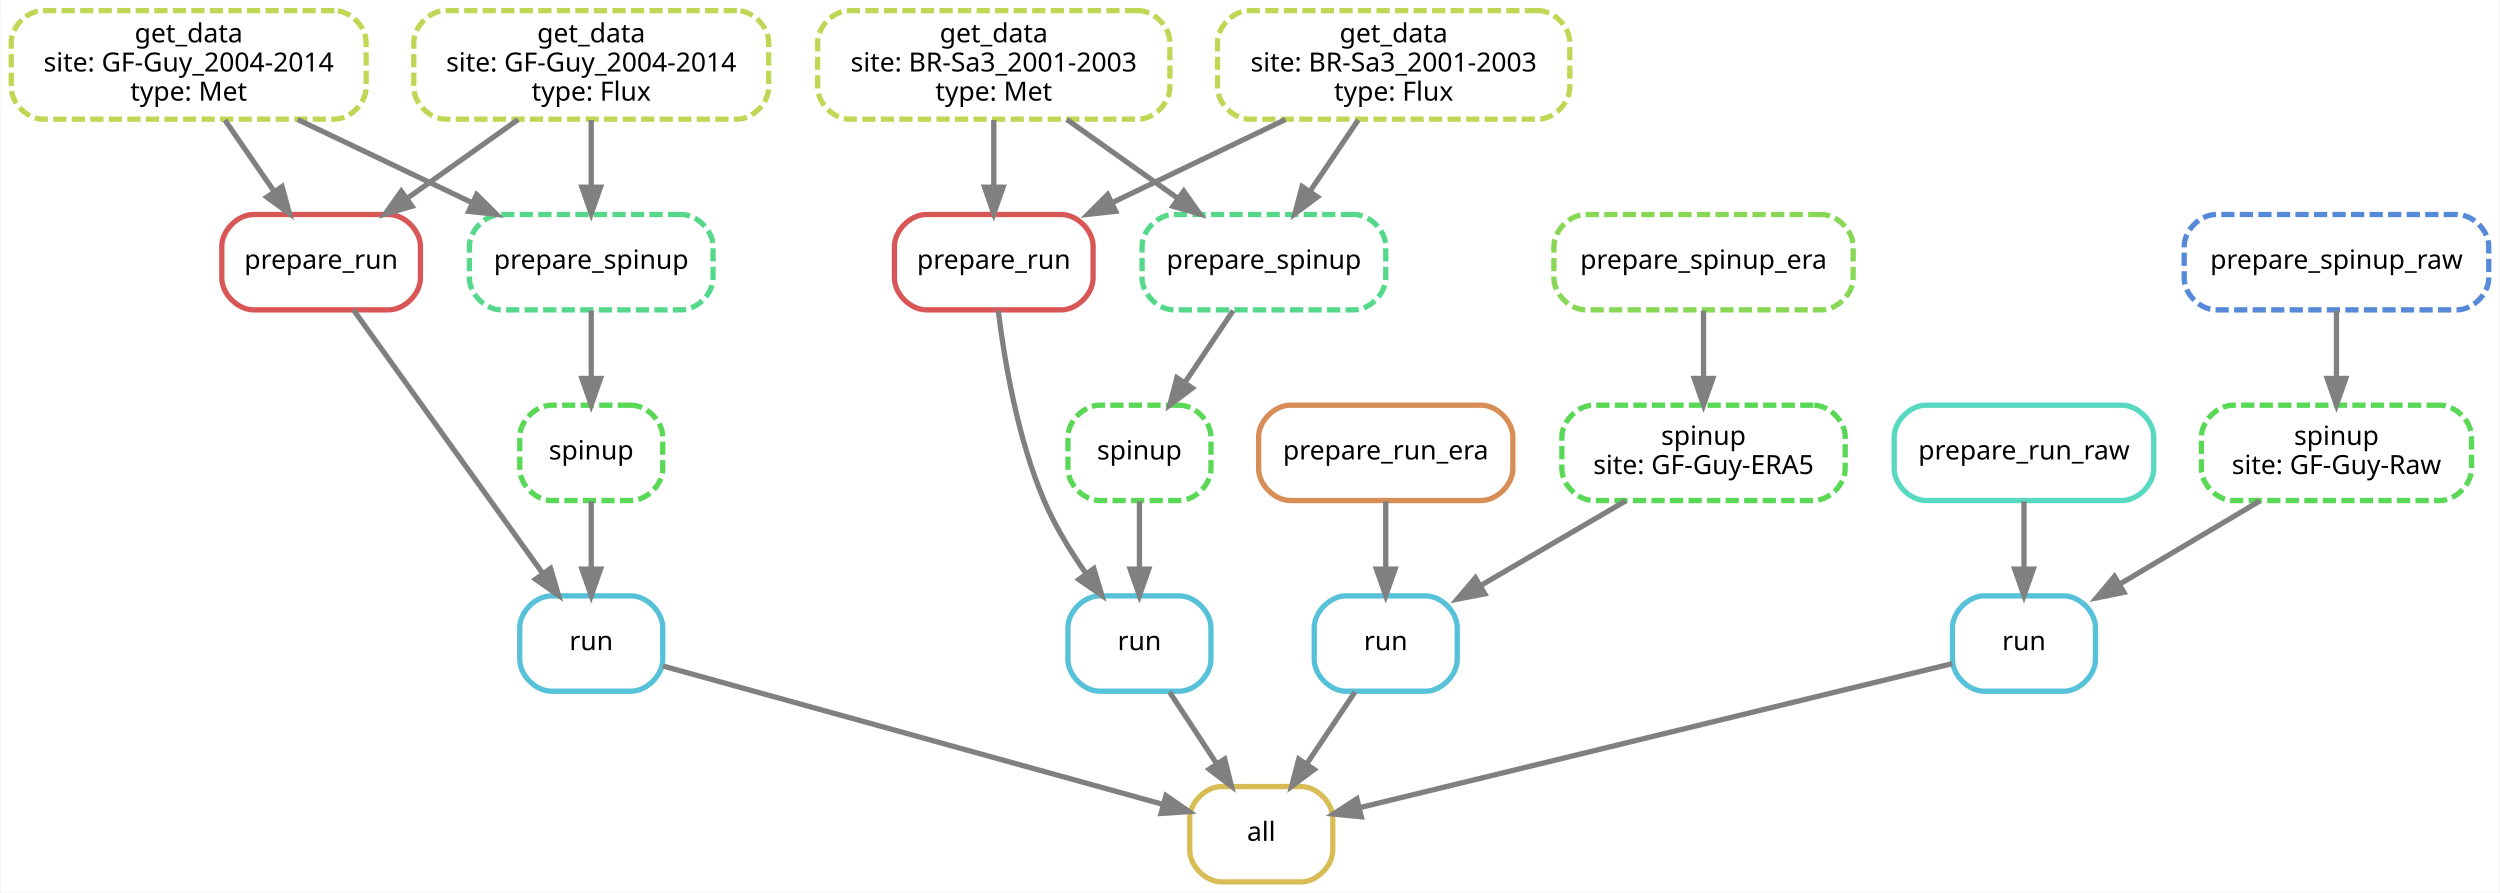
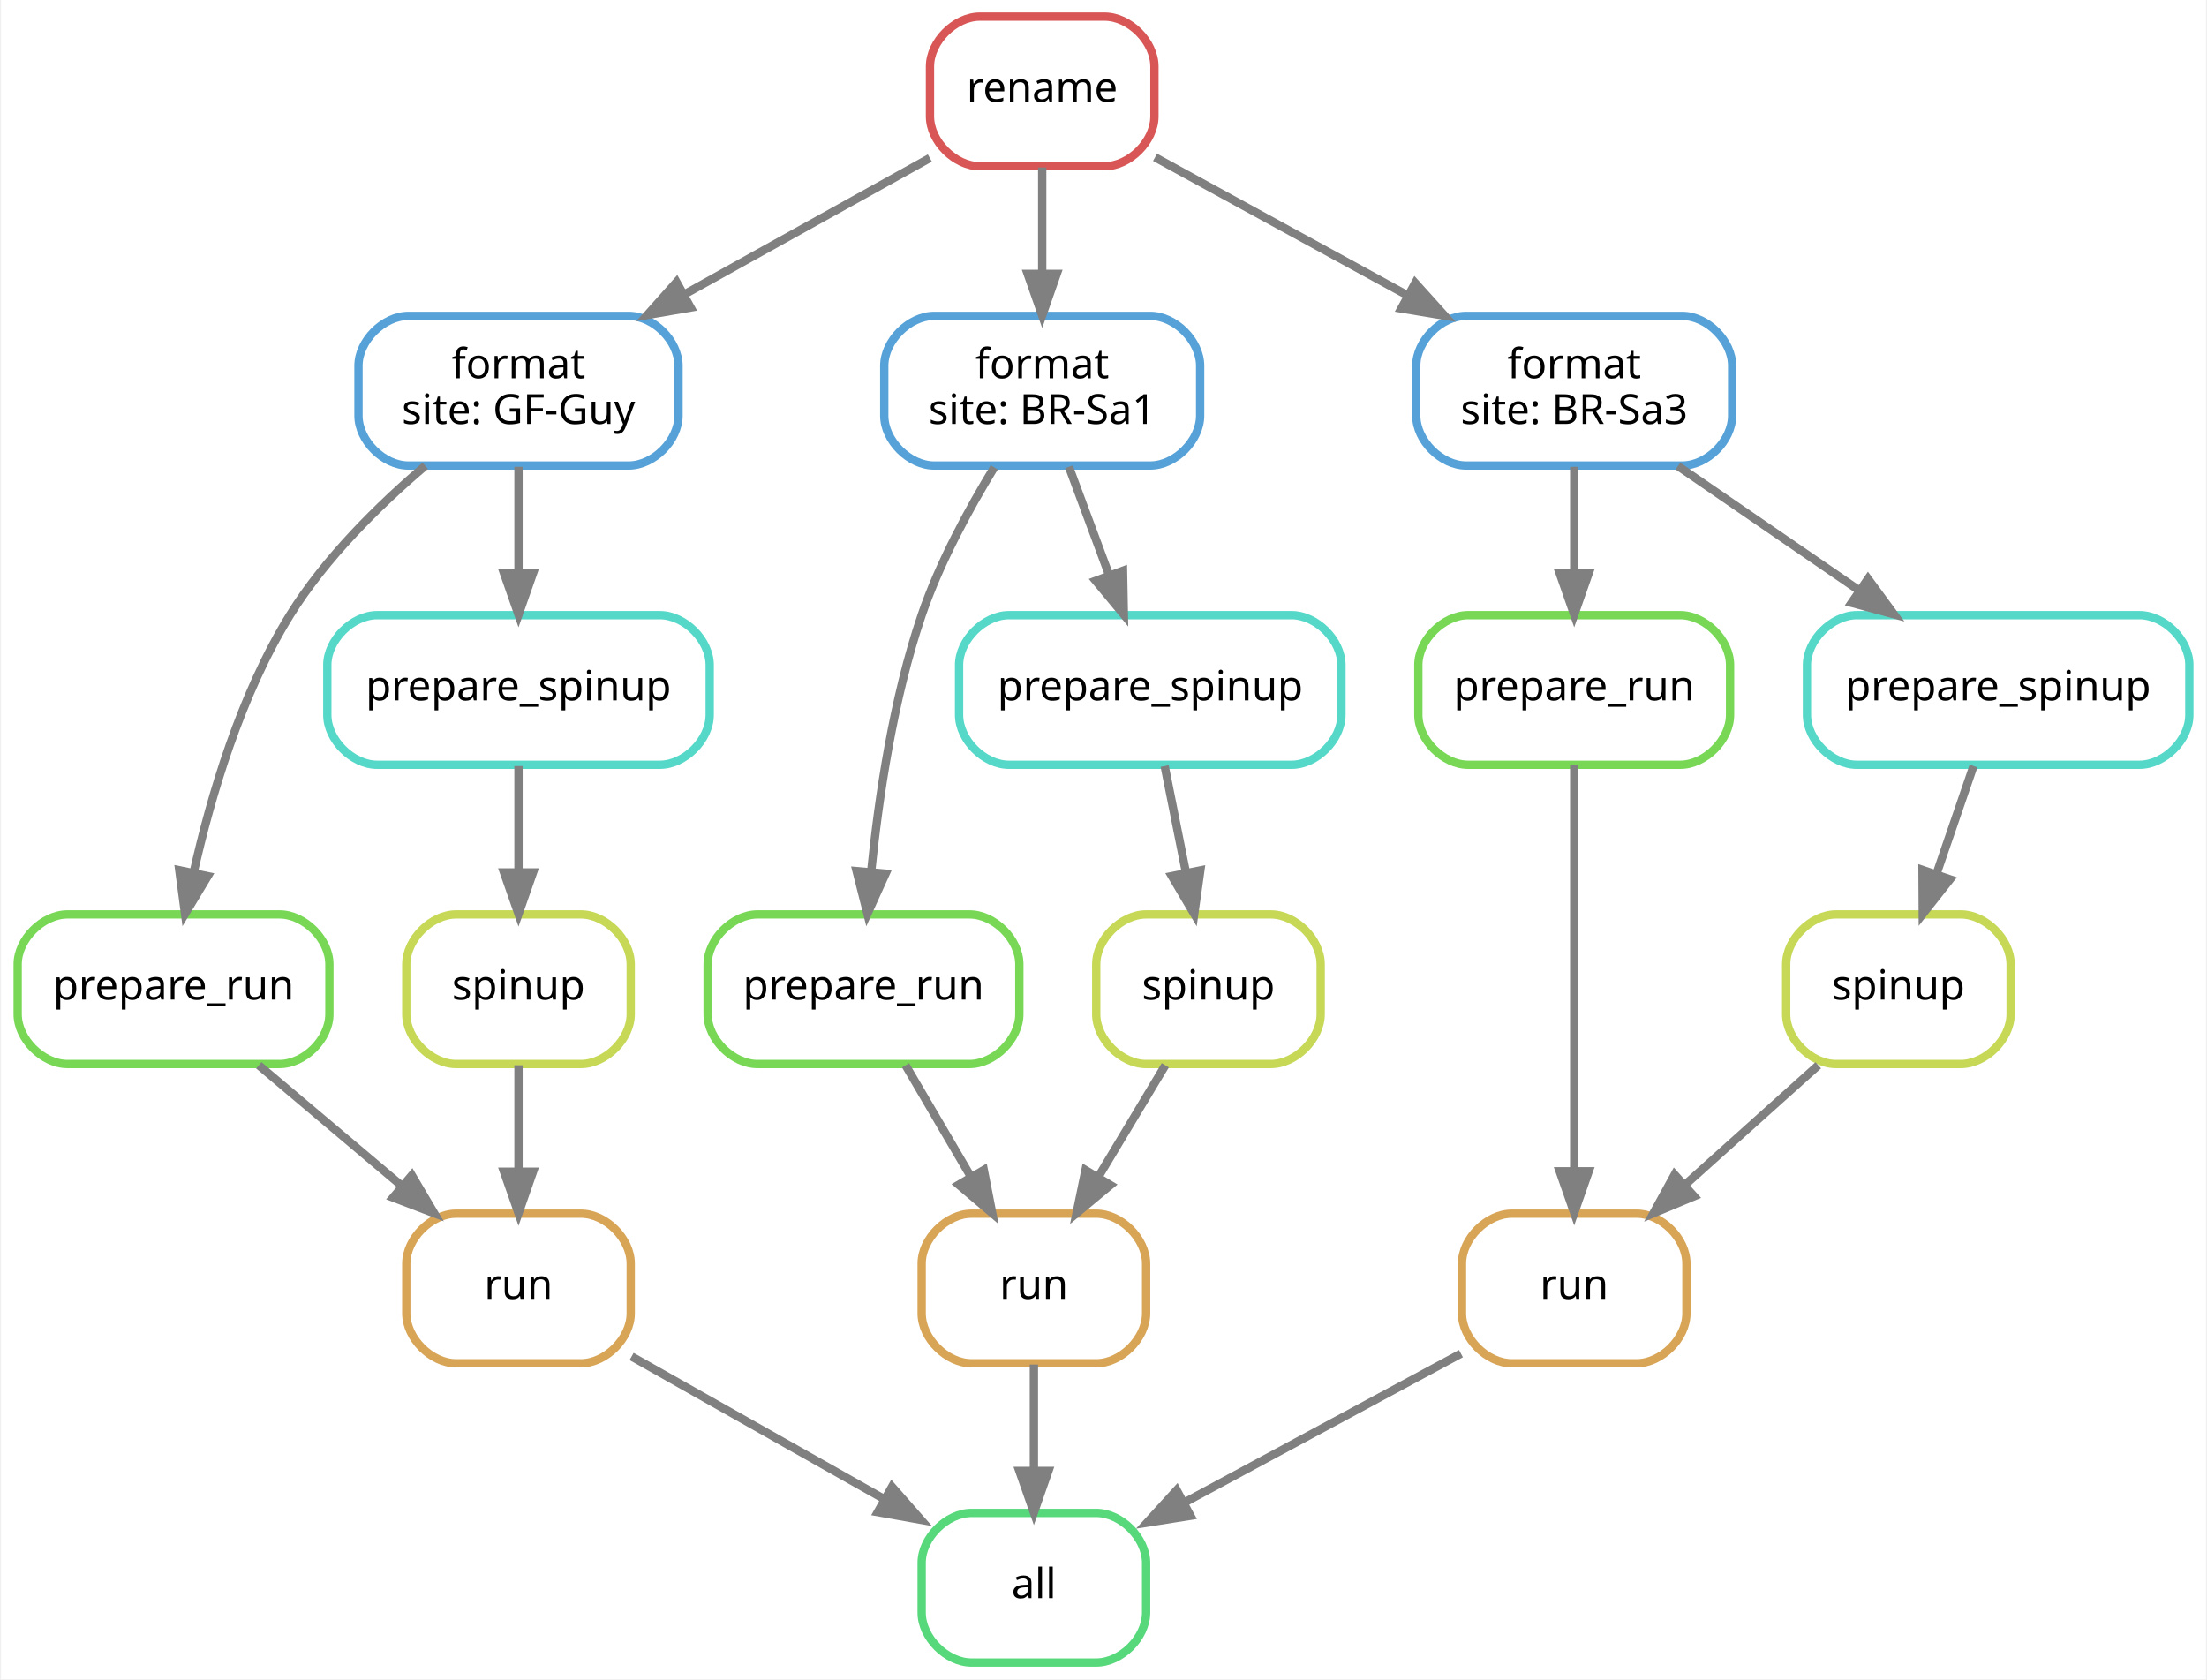
- <svg xmlns="http://www.w3.org/2000/svg" width="944pt" height="337pt" viewBox="0.00 0.00 943.50 337.00">
-   <g id="graph0" class="graph" transform="scale(1 1) rotate(0) translate(4 333)">
-     <polygon fill="white" stroke="transparent" points="-4,4 -4,-333 939.5,-333 939.5,4 -4,4" />
+ <svg xmlns="http://www.w3.org/2000/svg" width="531pt" height="404pt" viewBox="0.00 0.00 530.50 404.00">
+   <g id="graph0" class="graph" transform="scale(1 1) rotate(0) translate(4 400)">
+     <polygon fill="white" stroke="transparent" points="-4,4 -4,-400 526.5,-400 526.5,4 -4,4" />
    <g id="node1" class="node">
-       <path fill="none" stroke="#d8bc56" stroke-width="2" d="M487,-36C487,-36 457,-36 457,-36 451,-36 445,-30 445,-24 445,-24 445,-12 445,-12 445,-6 451,0 457,0 457,0 487,0 487,0 493,0 499,-6 499,-12 499,-12 499,-24 499,-24 499,-30 493,-36 487,-36" />
-       <text text-anchor="middle" x="472" y="-15.5" font-family="sans" font-size="10.00">all</text>
+       <path fill="none" stroke="#56d87b" stroke-width="2" d="M259.5,-36C259.5,-36 229.5,-36 229.5,-36 223.5,-36 217.5,-30 217.5,-24 217.5,-24 217.5,-12 217.5,-12 217.5,-6 223.5,0 229.5,0 229.5,0 259.5,0 259.5,0 265.5,0 271.5,-6 271.5,-12 271.5,-12 271.5,-24 271.5,-24 271.5,-30 265.5,-36 259.5,-36" />
+       <text text-anchor="middle" x="244.5" y="-15.5" font-family="sans" font-size="10.00">all</text>
    </g>
    <g id="node2" class="node">
-       <path fill="none" stroke="#56c1d8" stroke-width="2" d="M234,-108C234,-108 204,-108 204,-108 198,-108 192,-102 192,-96 192,-96 192,-84 192,-84 192,-78 198,-72 204,-72 204,-72 234,-72 234,-72 240,-72 246,-78 246,-84 246,-84 246,-96 246,-96 246,-102 240,-108 234,-108" />
-       <text text-anchor="middle" x="219" y="-87.5" font-family="sans" font-size="10.00">run</text>
+       <path fill="none" stroke="#d8a456" stroke-width="2" d="M135.5,-108C135.5,-108 105.5,-108 105.5,-108 99.5,-108 93.5,-102 93.5,-96 93.5,-96 93.5,-84 93.5,-84 93.5,-78 99.5,-72 105.5,-72 105.5,-72 135.5,-72 135.5,-72 141.5,-72 147.5,-78 147.5,-84 147.5,-84 147.5,-96 147.5,-96 147.5,-102 141.5,-108 135.5,-108" />
+       <text text-anchor="middle" x="120.5" y="-87.5" font-family="sans" font-size="10.00">run</text>
    </g>
    <g id="edge1" class="edge">
-       <path fill="none" stroke="grey" stroke-width="2" d="M246.08,-81.51C291.61,-68.91 383.57,-43.47 435.01,-29.23" />
-       <polygon fill="grey" stroke="grey" stroke-width="2" points="436.03,-32.58 444.74,-26.54 434.17,-25.84 436.03,-32.58" />
+       <path fill="none" stroke="grey" stroke-width="2" d="M147.71,-73.64C165.56,-63.56 189.1,-50.28 208.49,-39.33" />
+       <polygon fill="grey" stroke="grey" stroke-width="2" points="210.36,-42.29 217.35,-34.33 206.92,-36.19 210.36,-42.29" />
    </g>
    <g id="node3" class="node">
-       <path fill="none" stroke="#d85656" stroke-width="2" d="M142.5,-252C142.5,-252 91.5,-252 91.5,-252 85.5,-252 79.5,-246 79.5,-240 79.5,-240 79.5,-228 79.5,-228 79.5,-222 85.5,-216 91.5,-216 91.5,-216 142.5,-216 142.5,-216 148.5,-216 154.5,-222 154.5,-228 154.5,-228 154.5,-240 154.5,-240 154.5,-246 148.5,-252 142.5,-252" />
-       <text text-anchor="middle" x="117" y="-231.5" font-family="sans" font-size="10.00">prepare_run</text>
+       <path fill="none" stroke="#78d856" stroke-width="2" d="M63,-180C63,-180 12,-180 12,-180 6,-180 0,-174 0,-168 0,-168 0,-156 0,-156 0,-150 6,-144 12,-144 12,-144 63,-144 63,-144 69,-144 75,-150 75,-156 75,-156 75,-168 75,-168 75,-174 69,-180 63,-180" />
+       <text text-anchor="middle" x="37.5" y="-159.5" font-family="sans" font-size="10.00">prepare_run</text>
+     </g>
+     <g id="edge4" class="edge">
+       <path fill="none" stroke="grey" stroke-width="2" d="M58.02,-143.7C68.37,-134.97 81.09,-124.24 92.34,-114.75" />
+       <polygon fill="grey" stroke="grey" stroke-width="2" points="94.83,-117.23 100.22,-108.1 90.32,-111.88 94.83,-117.23" />
+     </g>
+     <g id="node4" class="node">
+       <path fill="none" stroke="#56a2d8" stroke-width="2" d="M147,-324C147,-324 94,-324 94,-324 88,-324 82,-318 82,-312 82,-312 82,-300 82,-300 82,-294 88,-288 94,-288 94,-288 147,-288 147,-288 153,-288 159,-294 159,-300 159,-300 159,-312 159,-312 159,-318 153,-324 147,-324" />
+       <text text-anchor="middle" x="120.5" y="-309" font-family="sans" font-size="10.00">format</text>
+       <text text-anchor="middle" x="120.5" y="-298" font-family="sans" font-size="10.00">site: GF-Guy</text>
+     </g>
+     <g id="edge6" class="edge">
+       <path fill="none" stroke="grey" stroke-width="2" d="M98.07,-287.94C86.91,-278.44 74.02,-265.76 65.5,-252 53.68,-232.92 46.46,-208.41 42.31,-189.95" />
+       <polygon fill="grey" stroke="grey" stroke-width="2" points="45.73,-189.2 40.27,-180.13 38.88,-190.63 45.73,-189.2" />
+     </g>
+     <g id="node7" class="node">
+       <path fill="none" stroke="#56d8c9" stroke-width="2" d="M154.5,-252C154.5,-252 86.5,-252 86.5,-252 80.5,-252 74.5,-246 74.5,-240 74.5,-240 74.5,-228 74.5,-228 74.5,-222 80.5,-216 86.5,-216 86.5,-216 154.5,-216 154.5,-216 160.5,-216 166.5,-222 166.5,-228 166.5,-228 166.5,-240 166.5,-240 166.5,-246 160.5,-252 154.5,-252" />
+       <text text-anchor="middle" x="120.5" y="-231.5" font-family="sans" font-size="10.00">prepare_spinup</text>
+     </g>
+     <g id="edge9" class="edge">
+       <path fill="none" stroke="grey" stroke-width="2" d="M120.5,-287.7C120.5,-279.98 120.5,-270.71 120.5,-262.11" />
+       <polygon fill="grey" stroke="grey" stroke-width="2" points="124,-262.1 120.5,-252.1 117,-262.1 124,-262.1" />
+     </g>
+     <g id="node5" class="node">
+       <path fill="none" stroke="#d85656" stroke-width="2" d="M261.5,-396C261.5,-396 231.5,-396 231.5,-396 225.5,-396 219.5,-390 219.5,-384 219.5,-384 219.5,-372 219.5,-372 219.5,-366 225.5,-360 231.5,-360 231.5,-360 261.5,-360 261.5,-360 267.5,-360 273.5,-366 273.5,-372 273.5,-372 273.5,-384 273.5,-384 273.5,-390 267.5,-396 261.5,-396" />
+       <text text-anchor="middle" x="246.5" y="-375.5" font-family="sans" font-size="10.00">rename</text>
+     </g>
+     <g id="edge7" class="edge">
+       <path fill="none" stroke="grey" stroke-width="2" d="M219.47,-361.98C202.24,-352.41 179.61,-339.84 160.34,-329.14" />
+       <polygon fill="grey" stroke="grey" stroke-width="2" points="161.92,-326.01 151.48,-324.21 158.52,-332.13 161.92,-326.01" />
+     </g>
+     <g id="node10" class="node">
+       <path fill="none" stroke="#56a2d8" stroke-width="2" d="M272.5,-324C272.5,-324 220.5,-324 220.5,-324 214.5,-324 208.5,-318 208.5,-312 208.5,-312 208.5,-300 208.5,-300 208.5,-294 214.5,-288 220.5,-288 220.5,-288 272.5,-288 272.5,-288 278.5,-288 284.5,-294 284.5,-300 284.5,-300 284.5,-312 284.5,-312 284.5,-318 278.5,-324 272.5,-324" />
+       <text text-anchor="middle" x="246.5" y="-309" font-family="sans" font-size="10.00">format</text>
+       <text text-anchor="middle" x="246.5" y="-298" font-family="sans" font-size="10.00">site: BR-Sa1</text>
+     </g>
+     <g id="edge13" class="edge">
+       <path fill="none" stroke="grey" stroke-width="2" d="M246.5,-359.7C246.5,-351.98 246.5,-342.71 246.5,-334.11" />
+       <polygon fill="grey" stroke="grey" stroke-width="2" points="250,-334.1 246.5,-324.1 243,-334.1 250,-334.1" />
+     </g>
+     <g id="node15" class="node">
+       <path fill="none" stroke="#56a2d8" stroke-width="2" d="M400.5,-324C400.5,-324 348.5,-324 348.5,-324 342.5,-324 336.5,-318 336.5,-312 336.5,-312 336.5,-300 336.5,-300 336.5,-294 342.5,-288 348.5,-288 348.5,-288 400.5,-288 400.5,-288 406.5,-288 412.5,-294 412.5,-300 412.5,-300 412.5,-312 412.5,-312 412.5,-318 406.5,-324 400.5,-324" />
+       <text text-anchor="middle" x="374.5" y="-309" font-family="sans" font-size="10.00">format</text>
+       <text text-anchor="middle" x="374.5" y="-298" font-family="sans" font-size="10.00">site: BR-Sa3</text>
+     </g>
+     <g id="edge19" class="edge">
+       <path fill="none" stroke="grey" stroke-width="2" d="M273.65,-362.15C291.34,-352.48 314.73,-339.69 334.53,-328.86" />
+       <polygon fill="grey" stroke="grey" stroke-width="2" points="336.25,-331.91 343.34,-324.04 332.89,-325.77 336.25,-331.91" />
+     </g>
+     <g id="node6" class="node">
+       <path fill="none" stroke="#c6d856" stroke-width="2" d="M135.5,-180C135.5,-180 105.5,-180 105.5,-180 99.5,-180 93.5,-174 93.5,-168 93.5,-168 93.5,-156 93.5,-156 93.5,-150 99.5,-144 105.5,-144 105.5,-144 135.5,-144 135.5,-144 141.5,-144 147.5,-150 147.5,-156 147.5,-156 147.5,-168 147.5,-168 147.5,-174 141.5,-180 135.5,-180" />
+       <text text-anchor="middle" x="120.5" y="-159.5" font-family="sans" font-size="10.00">spinup</text>
    </g>
    <g id="edge5" class="edge">
-       <path fill="none" stroke="grey" stroke-width="2" d="M129.3,-215.87C147.07,-191.14 180.04,-145.24 200.67,-116.51" />
-       <polygon fill="grey" stroke="grey" stroke-width="2" points="203.66,-118.35 206.65,-108.19 197.98,-114.27 203.66,-118.35" />
+       <path fill="none" stroke="grey" stroke-width="2" d="M120.5,-143.7C120.5,-135.98 120.5,-126.71 120.5,-118.11" />
+       <polygon fill="grey" stroke="grey" stroke-width="2" points="124,-118.1 120.5,-108.1 117,-118.1 124,-118.1" />
    </g>
-     <g id="node4" class="node">
-       <path fill="none" stroke="#bed856" stroke-width="2" stroke-dasharray="5,2" d="M122,-329C122,-329 12,-329 12,-329 6,-329 0,-323 0,-317 0,-317 0,-300 0,-300 0,-294 6,-288 12,-288 12,-288 122,-288 122,-288 128,-288 134,-294 134,-300 134,-300 134,-317 134,-317 134,-323 128,-329 122,-329" />
-       <text text-anchor="middle" x="67" y="-317" font-family="sans" font-size="10.00">get_data</text>
-       <text text-anchor="middle" x="67" y="-306" font-family="sans" font-size="10.00">site: GF-Guy_2004-2014</text>
-       <text text-anchor="middle" x="67" y="-295" font-family="sans" font-size="10.00">type: Met</text>
+     <g id="edge8" class="edge">
+       <path fill="none" stroke="grey" stroke-width="2" d="M120.5,-215.7C120.5,-207.98 120.5,-198.71 120.5,-190.11" />
+       <polygon fill="grey" stroke="grey" stroke-width="2" points="124,-190.1 120.5,-180.1 117,-190.1 124,-190.1" />
    </g>
-     <g id="edge7" class="edge">
-       <path fill="none" stroke="grey" stroke-width="2" d="M80.66,-287.69C86.39,-279.39 93.12,-269.63 99.22,-260.78" />
-       <polygon fill="grey" stroke="grey" stroke-width="2" points="102.26,-262.54 105.06,-252.32 96.5,-258.56 102.26,-262.54" />
+     <g id="node8" class="node">
+       <path fill="none" stroke="#d8a456" stroke-width="2" d="M259.5,-108C259.5,-108 229.5,-108 229.5,-108 223.5,-108 217.5,-102 217.5,-96 217.5,-96 217.5,-84 217.5,-84 217.5,-78 223.5,-72 229.5,-72 229.5,-72 259.5,-72 259.5,-72 265.5,-72 271.5,-78 271.5,-84 271.5,-84 271.5,-96 271.5,-96 271.5,-102 265.5,-108 259.5,-108" />
+       <text text-anchor="middle" x="244.5" y="-87.5" font-family="sans" font-size="10.00">run</text>
    </g>
-     <g id="node7" class="node">
-       <path fill="none" stroke="#56d88a" stroke-width="2" stroke-dasharray="5,2" d="M253,-252C253,-252 185,-252 185,-252 179,-252 173,-246 173,-240 173,-240 173,-228 173,-228 173,-222 179,-216 185,-216 185,-216 253,-216 253,-216 259,-216 265,-222 265,-228 265,-228 265,-240 265,-240 265,-246 259,-252 253,-252" />
-       <text text-anchor="middle" x="219" y="-231.5" font-family="sans" font-size="10.00">prepare_spinup</text>
+     <g id="edge2" class="edge">
+       <path fill="none" stroke="grey" stroke-width="2" d="M244.5,-71.7C244.5,-63.98 244.5,-54.71 244.5,-46.11" />
+       <polygon fill="grey" stroke="grey" stroke-width="2" points="248,-46.1 244.5,-36.1 241,-46.1 248,-46.1" />
+     </g>
+     <g id="node9" class="node">
+       <path fill="none" stroke="#78d856" stroke-width="2" d="M229,-180C229,-180 178,-180 178,-180 172,-180 166,-174 166,-168 166,-168 166,-156 166,-156 166,-150 172,-144 178,-144 178,-144 229,-144 229,-144 235,-144 241,-150 241,-156 241,-156 241,-168 241,-168 241,-174 235,-180 229,-180" />
+       <text text-anchor="middle" x="203.5" y="-159.5" font-family="sans" font-size="10.00">prepare_run</text>
    </g>
    <g id="edge10" class="edge">
-       <path fill="none" stroke="grey" stroke-width="2" d="M108.13,-287.88C128.49,-278.17 153.11,-266.43 173.97,-256.48" />
-       <polygon fill="grey" stroke="grey" stroke-width="2" points="175.74,-259.51 183.26,-252.05 172.73,-253.19 175.74,-259.51" />
+       <path fill="none" stroke="grey" stroke-width="2" d="M213.63,-143.7C218.35,-135.64 224.06,-125.89 229.28,-116.98" />
+       <polygon fill="grey" stroke="grey" stroke-width="2" points="232.45,-118.5 234.48,-108.1 226.41,-114.96 232.45,-118.5" />
    </g>
-     <g id="node5" class="node">
-       <path fill="none" stroke="#bed856" stroke-width="2" stroke-dasharray="5,2" d="M274,-329C274,-329 164,-329 164,-329 158,-329 152,-323 152,-317 152,-317 152,-300 152,-300 152,-294 158,-288 164,-288 164,-288 274,-288 274,-288 280,-288 286,-294 286,-300 286,-300 286,-317 286,-317 286,-323 280,-329 274,-329" />
-       <text text-anchor="middle" x="219" y="-317" font-family="sans" font-size="10.00">get_data</text>
-       <text text-anchor="middle" x="219" y="-306" font-family="sans" font-size="10.00">site: GF-Guy_2004-2014</text>
-       <text text-anchor="middle" x="219" y="-295" font-family="sans" font-size="10.00">type: Flux</text>
+     <g id="edge12" class="edge">
+       <path fill="none" stroke="grey" stroke-width="2" d="M234.96,-287.56C228.85,-277.54 221.76,-264.51 217.5,-252 210.66,-231.92 207.14,-208.14 205.34,-190.21" />
+       <polygon fill="grey" stroke="grey" stroke-width="2" points="208.82,-189.8 204.45,-180.15 201.84,-190.42 208.82,-189.8" />
    </g>
-     <g id="edge8" class="edge">
-       <path fill="none" stroke="grey" stroke-width="2" d="M191.4,-287.88C178.52,-278.73 163.11,-267.77 149.66,-258.21" />
-       <polygon fill="grey" stroke="grey" stroke-width="2" points="151.33,-255.11 141.15,-252.17 147.27,-260.81 151.33,-255.11" />
+     <g id="node12" class="node">
+       <path fill="none" stroke="#56d8c9" stroke-width="2" d="M306.5,-252C306.5,-252 238.5,-252 238.5,-252 232.5,-252 226.5,-246 226.5,-240 226.5,-240 226.5,-228 226.5,-228 226.5,-222 232.5,-216 238.5,-216 238.5,-216 306.5,-216 306.5,-216 312.5,-216 318.5,-222 318.5,-228 318.5,-228 318.5,-240 318.5,-240 318.5,-246 312.5,-252 306.5,-252" />
+       <text text-anchor="middle" x="272.5" y="-231.5" font-family="sans" font-size="10.00">prepare_spinup</text>
+     </g>
+     <g id="edge15" class="edge">
+       <path fill="none" stroke="grey" stroke-width="2" d="M252.93,-287.7C255.86,-279.81 259.39,-270.3 262.64,-261.55" />
+       <polygon fill="grey" stroke="grey" stroke-width="2" points="265.95,-262.7 266.15,-252.1 259.38,-260.26 265.95,-262.7" />
+     </g>
+     <g id="node11" class="node">
+       <path fill="none" stroke="#c6d856" stroke-width="2" d="M301.5,-180C301.5,-180 271.5,-180 271.5,-180 265.5,-180 259.5,-174 259.5,-168 259.5,-168 259.5,-156 259.5,-156 259.5,-150 265.5,-144 271.5,-144 271.5,-144 301.5,-144 301.5,-144 307.5,-144 313.5,-150 313.5,-156 313.5,-156 313.5,-168 313.5,-168 313.5,-174 307.5,-180 301.5,-180" />
+       <text text-anchor="middle" x="286.5" y="-159.5" font-family="sans" font-size="10.00">spinup</text>
    </g>
    <g id="edge11" class="edge">
-       <path fill="none" stroke="grey" stroke-width="2" d="M219,-287.69C219,-279.91 219,-270.84 219,-262.45" />
-       <polygon fill="grey" stroke="grey" stroke-width="2" points="222.5,-262.32 219,-252.32 215.5,-262.32 222.5,-262.32" />
-     </g>
-     <g id="node6" class="node">
-       <path fill="none" stroke="#59d856" stroke-width="2" stroke-dasharray="5,2" d="M234,-180C234,-180 204,-180 204,-180 198,-180 192,-174 192,-168 192,-168 192,-156 192,-156 192,-150 198,-144 204,-144 204,-144 234,-144 234,-144 240,-144 246,-150 246,-156 246,-156 246,-168 246,-168 246,-174 240,-180 234,-180" />
-       <text text-anchor="middle" x="219" y="-159.5" font-family="sans" font-size="10.00">spinup</text>
-     </g>
-     <g id="edge6" class="edge">
-       <path fill="none" stroke="grey" stroke-width="2" d="M219,-143.7C219,-135.98 219,-126.71 219,-118.11" />
-       <polygon fill="grey" stroke="grey" stroke-width="2" points="222.5,-118.1 219,-108.1 215.5,-118.1 222.5,-118.1" />
-     </g>
-     <g id="edge9" class="edge">
-       <path fill="none" stroke="grey" stroke-width="2" d="M219,-215.7C219,-207.98 219,-198.71 219,-190.11" />
-       <polygon fill="grey" stroke="grey" stroke-width="2" points="222.5,-190.1 219,-180.1 215.5,-190.1 222.5,-190.1" />
-     </g>
-     <g id="node8" class="node">
-       <path fill="none" stroke="#56c1d8" stroke-width="2" d="M441,-108C441,-108 411,-108 411,-108 405,-108 399,-102 399,-96 399,-96 399,-84 399,-84 399,-78 405,-72 411,-72 411,-72 441,-72 441,-72 447,-72 453,-78 453,-84 453,-84 453,-96 453,-96 453,-102 447,-108 441,-108" />
-       <text text-anchor="middle" x="426" y="-87.5" font-family="sans" font-size="10.00">run</text>
-     </g>
-     <g id="edge2" class="edge">
-       <path fill="none" stroke="grey" stroke-width="2" d="M437.37,-71.7C442.72,-63.56 449.2,-53.69 455.11,-44.7" />
-       <polygon fill="grey" stroke="grey" stroke-width="2" points="458.19,-46.38 460.76,-36.1 452.34,-42.54 458.19,-46.38" />
-     </g>
-     <g id="node9" class="node">
-       <path fill="none" stroke="#d85656" stroke-width="2" d="M396.5,-252C396.5,-252 345.5,-252 345.5,-252 339.5,-252 333.5,-246 333.5,-240 333.5,-240 333.5,-228 333.5,-228 333.5,-222 339.5,-216 345.5,-216 345.5,-216 396.5,-216 396.5,-216 402.5,-216 408.5,-222 408.5,-228 408.5,-228 408.5,-240 408.5,-240 408.5,-246 402.5,-252 396.5,-252" />
-       <text text-anchor="middle" x="371" y="-231.5" font-family="sans" font-size="10.00">prepare_run</text>
-     </g>
-     <g id="edge12" class="edge">
-       <path fill="none" stroke="grey" stroke-width="2" d="M372.7,-215.67C374.95,-197.29 379.89,-167.69 390,-144 394.08,-134.43 399.99,-124.78 405.84,-116.39" />
-       <polygon fill="grey" stroke="grey" stroke-width="2" points="408.78,-118.29 411.84,-108.15 403.12,-114.17 408.78,-118.29" />
-     </g>
-     <g id="node10" class="node">
-       <path fill="none" stroke="#bed856" stroke-width="2" stroke-dasharray="5,2" d="M425.5,-329C425.5,-329 316.5,-329 316.5,-329 310.5,-329 304.5,-323 304.5,-317 304.5,-317 304.5,-300 304.5,-300 304.5,-294 310.5,-288 316.5,-288 316.5,-288 425.5,-288 425.5,-288 431.5,-288 437.5,-294 437.5,-300 437.5,-300 437.5,-317 437.5,-317 437.5,-323 431.5,-329 425.5,-329" />
-       <text text-anchor="middle" x="371" y="-317" font-family="sans" font-size="10.00">get_data</text>
-       <text text-anchor="middle" x="371" y="-306" font-family="sans" font-size="10.00">site: BR-Sa3_2001-2003</text>
-       <text text-anchor="middle" x="371" y="-295" font-family="sans" font-size="10.00">type: Met</text>
+       <path fill="none" stroke="grey" stroke-width="2" d="M276.12,-143.7C271.24,-135.56 265.31,-125.69 259.92,-116.7" />
+       <polygon fill="grey" stroke="grey" stroke-width="2" points="262.91,-114.88 254.76,-108.1 256.91,-118.48 262.91,-114.88" />
    </g>
    <g id="edge14" class="edge">
-       <path fill="none" stroke="grey" stroke-width="2" d="M371,-287.69C371,-279.91 371,-270.84 371,-262.45" />
-       <polygon fill="grey" stroke="grey" stroke-width="2" points="374.5,-262.32 371,-252.32 367.5,-262.32 374.5,-262.32" />
+       <path fill="none" stroke="grey" stroke-width="2" d="M275.96,-215.7C277.5,-207.98 279.36,-198.71 281.08,-190.11" />
+       <polygon fill="grey" stroke="grey" stroke-width="2" points="284.55,-190.6 283.08,-180.1 277.69,-189.22 284.55,-190.6" />
    </g>
    <g id="node13" class="node">
-       <path fill="none" stroke="#56d88a" stroke-width="2" stroke-dasharray="5,2" d="M507,-252C507,-252 439,-252 439,-252 433,-252 427,-246 427,-240 427,-240 427,-228 427,-228 427,-222 433,-216 439,-216 439,-216 507,-216 507,-216 513,-216 519,-222 519,-228 519,-228 519,-240 519,-240 519,-246 513,-252 507,-252" />
-       <text text-anchor="middle" x="473" y="-231.5" font-family="sans" font-size="10.00">prepare_spinup</text>
+       <path fill="none" stroke="#d8a456" stroke-width="2" d="M389.5,-108C389.5,-108 359.5,-108 359.5,-108 353.5,-108 347.5,-102 347.5,-96 347.5,-96 347.5,-84 347.5,-84 347.5,-78 353.5,-72 359.5,-72 359.5,-72 389.5,-72 389.5,-72 395.5,-72 401.5,-78 401.5,-84 401.5,-84 401.5,-96 401.5,-96 401.5,-102 395.5,-108 389.5,-108" />
+       <text text-anchor="middle" x="374.5" y="-87.5" font-family="sans" font-size="10.00">run</text>
+     </g>
+     <g id="edge3" class="edge">
+       <path fill="none" stroke="grey" stroke-width="2" d="M347.25,-74.33C327.92,-63.92 301.78,-49.84 280.7,-38.49" />
+       <polygon fill="grey" stroke="grey" stroke-width="2" points="282.18,-35.31 271.72,-33.65 278.86,-41.48 282.18,-35.31" />
+     </g>
+     <g id="node14" class="node">
+       <path fill="none" stroke="#78d856" stroke-width="2" d="M400,-252C400,-252 349,-252 349,-252 343,-252 337,-246 337,-240 337,-240 337,-228 337,-228 337,-222 343,-216 349,-216 349,-216 400,-216 400,-216 406,-216 412,-222 412,-228 412,-228 412,-240 412,-240 412,-246 406,-252 400,-252" />
+       <text text-anchor="middle" x="374.5" y="-231.5" font-family="sans" font-size="10.00">prepare_run</text>
+     </g>
+     <g id="edge16" class="edge">
+       <path fill="none" stroke="grey" stroke-width="2" d="M374.5,-215.87C374.5,-191.67 374.5,-147.21 374.5,-118.39" />
+       <polygon fill="grey" stroke="grey" stroke-width="2" points="378,-118.19 374.5,-108.19 371,-118.19 378,-118.19" />
+     </g>
+     <g id="edge18" class="edge">
+       <path fill="none" stroke="grey" stroke-width="2" d="M374.5,-287.7C374.5,-279.98 374.5,-270.71 374.5,-262.11" />
+       <polygon fill="grey" stroke="grey" stroke-width="2" points="378,-262.1 374.5,-252.1 371,-262.1 378,-262.1" />
+     </g>
+     <g id="node17" class="node">
+       <path fill="none" stroke="#56d8c9" stroke-width="2" d="M510.5,-252C510.5,-252 442.5,-252 442.5,-252 436.5,-252 430.5,-246 430.5,-240 430.5,-240 430.5,-228 430.5,-228 430.5,-222 436.5,-216 442.5,-216 442.5,-216 510.5,-216 510.5,-216 516.5,-216 522.5,-222 522.5,-228 522.5,-228 522.5,-240 522.5,-240 522.5,-246 516.5,-252 510.5,-252" />
+       <text text-anchor="middle" x="476.5" y="-231.5" font-family="sans" font-size="10.00">prepare_spinup</text>
+     </g>
+     <g id="edge21" class="edge">
+       <path fill="none" stroke="grey" stroke-width="2" d="M399.45,-287.88C412.54,-278.89 428.76,-267.76 442.94,-258.03" />
+       <polygon fill="grey" stroke="grey" stroke-width="2" points="445.19,-260.73 451.45,-252.19 441.23,-254.96 445.19,-260.73" />
+     </g>
+     <g id="node16" class="node">
+       <path fill="none" stroke="#c6d856" stroke-width="2" d="M467.5,-180C467.5,-180 437.5,-180 437.5,-180 431.5,-180 425.5,-174 425.5,-168 425.5,-168 425.5,-156 425.5,-156 425.5,-150 431.5,-144 437.5,-144 437.5,-144 467.5,-144 467.5,-144 473.5,-144 479.5,-150 479.5,-156 479.5,-156 479.5,-168 479.5,-168 479.5,-174 473.5,-180 467.5,-180" />
+       <text text-anchor="middle" x="452.5" y="-159.5" font-family="sans" font-size="10.00">spinup</text>
    </g>
    <g id="edge17" class="edge">
-       <path fill="none" stroke="grey" stroke-width="2" d="M398.6,-287.88C411.48,-278.73 426.89,-267.77 440.34,-258.21" />
-       <polygon fill="grey" stroke="grey" stroke-width="2" points="442.73,-260.81 448.85,-252.17 438.67,-255.11 442.73,-260.81" />
-     </g>
-     <g id="node11" class="node">
-       <path fill="none" stroke="#bed856" stroke-width="2" stroke-dasharray="5,2" d="M576.5,-329C576.5,-329 467.5,-329 467.5,-329 461.5,-329 455.5,-323 455.5,-317 455.5,-317 455.5,-300 455.5,-300 455.5,-294 461.5,-288 467.5,-288 467.5,-288 576.5,-288 576.5,-288 582.5,-288 588.5,-294 588.5,-300 588.5,-300 588.5,-317 588.5,-317 588.5,-323 582.5,-329 576.5,-329" />
-       <text text-anchor="middle" x="522" y="-317" font-family="sans" font-size="10.00">get_data</text>
-       <text text-anchor="middle" x="522" y="-306" font-family="sans" font-size="10.00">site: BR-Sa3_2001-2003</text>
-       <text text-anchor="middle" x="522" y="-295" font-family="sans" font-size="10.00">type: Flux</text>
-     </g>
-     <g id="edge15" class="edge">
-       <path fill="none" stroke="grey" stroke-width="2" d="M481.14,-287.88C460.91,-278.17 436.46,-266.43 415.73,-256.48" />
-       <polygon fill="grey" stroke="grey" stroke-width="2" points="417.03,-253.22 406.5,-252.05 414,-259.53 417.03,-253.22" />
-     </g>
-     <g id="edge18" class="edge">
-       <path fill="none" stroke="grey" stroke-width="2" d="M508.61,-287.69C503,-279.39 496.4,-269.63 490.42,-260.78" />
-       <polygon fill="grey" stroke="grey" stroke-width="2" points="493.21,-258.64 484.71,-252.32 487.41,-262.56 493.21,-258.64" />
-     </g>
-     <g id="node12" class="node">
-       <path fill="none" stroke="#59d856" stroke-width="2" stroke-dasharray="5,2" d="M441,-180C441,-180 411,-180 411,-180 405,-180 399,-174 399,-168 399,-168 399,-156 399,-156 399,-150 405,-144 411,-144 411,-144 441,-144 441,-144 447,-144 453,-150 453,-156 453,-156 453,-168 453,-168 453,-174 447,-180 441,-180" />
-       <text text-anchor="middle" x="426" y="-159.5" font-family="sans" font-size="10.00">spinup</text>
-     </g>
-     <g id="edge13" class="edge">
-       <path fill="none" stroke="grey" stroke-width="2" d="M426,-143.7C426,-135.98 426,-126.71 426,-118.11" />
-       <polygon fill="grey" stroke="grey" stroke-width="2" points="429.5,-118.1 426,-108.1 422.5,-118.1 429.5,-118.1" />
-     </g>
-     <g id="edge16" class="edge">
-       <path fill="none" stroke="grey" stroke-width="2" d="M461.38,-215.7C455.86,-207.47 449.15,-197.48 443.07,-188.42" />
-       <polygon fill="grey" stroke="grey" stroke-width="2" points="445.96,-186.46 437.48,-180.1 440.15,-190.36 445.96,-186.46" />
-     </g>
-     <g id="node14" class="node">
-       <path fill="none" stroke="#56c1d8" stroke-width="2" d="M534,-108C534,-108 504,-108 504,-108 498,-108 492,-102 492,-96 492,-96 492,-84 492,-84 492,-78 498,-72 504,-72 504,-72 534,-72 534,-72 540,-72 546,-78 546,-84 546,-84 546,-96 546,-96 546,-102 540,-108 534,-108" />
-       <text text-anchor="middle" x="519" y="-87.5" font-family="sans" font-size="10.00">run</text>
-     </g>
-     <g id="edge3" class="edge">
-       <path fill="none" stroke="grey" stroke-width="2" d="M507.38,-71.7C501.86,-63.47 495.15,-53.48 489.07,-44.42" />
-       <polygon fill="grey" stroke="grey" stroke-width="2" points="491.96,-42.46 483.48,-36.1 486.15,-46.36 491.96,-42.46" />
-     </g>
-     <g id="node15" class="node">
-       <path fill="none" stroke="#d88d56" stroke-width="2" d="M555,-180C555,-180 483,-180 483,-180 477,-180 471,-174 471,-168 471,-168 471,-156 471,-156 471,-150 477,-144 483,-144 483,-144 555,-144 555,-144 561,-144 567,-150 567,-156 567,-156 567,-168 567,-168 567,-174 561,-180 555,-180" />
-       <text text-anchor="middle" x="519" y="-159.5" font-family="sans" font-size="10.00">prepare_run_era</text>
-     </g>
-     <g id="edge19" class="edge">
-       <path fill="none" stroke="grey" stroke-width="2" d="M519,-143.7C519,-135.98 519,-126.71 519,-118.11" />
-       <polygon fill="grey" stroke="grey" stroke-width="2" points="522.5,-118.1 519,-108.1 515.5,-118.1 522.5,-118.1" />
-     </g>
-     <g id="node16" class="node">
-       <path fill="none" stroke="#59d856" stroke-width="2" stroke-dasharray="5,2" d="M680.5,-180C680.5,-180 597.5,-180 597.5,-180 591.5,-180 585.5,-174 585.5,-168 585.5,-168 585.5,-156 585.5,-156 585.5,-150 591.5,-144 597.5,-144 597.5,-144 680.5,-144 680.5,-144 686.5,-144 692.5,-150 692.5,-156 692.5,-156 692.5,-168 692.5,-168 692.5,-174 686.5,-180 680.5,-180" />
-       <text text-anchor="middle" x="639" y="-165" font-family="sans" font-size="10.00">spinup</text>
-       <text text-anchor="middle" x="639" y="-154" font-family="sans" font-size="10.00">site: GF-Guy-ERA5</text>
+       <path fill="none" stroke="grey" stroke-width="2" d="M433.22,-143.7C423.58,-135.05 411.77,-124.45 401.27,-115.03" />
+       <polygon fill="grey" stroke="grey" stroke-width="2" points="403.34,-112.18 393.56,-108.1 398.66,-117.39 403.34,-112.18" />
    </g>
    <g id="edge20" class="edge">
-       <path fill="none" stroke="grey" stroke-width="2" d="M609.64,-143.88C593.1,-134.23 572.31,-122.1 554.81,-111.89" />
-       <polygon fill="grey" stroke="grey" stroke-width="2" points="556.4,-108.77 546,-106.75 552.87,-114.81 556.4,-108.77" />
-     </g>
-     <g id="node17" class="node">
-       <path fill="none" stroke="#88d856" stroke-width="2" stroke-dasharray="5,2" d="M683.5,-252C683.5,-252 594.5,-252 594.5,-252 588.5,-252 582.5,-246 582.5,-240 582.5,-240 582.5,-228 582.5,-228 582.5,-222 588.5,-216 594.5,-216 594.5,-216 683.5,-216 683.5,-216 689.5,-216 695.5,-222 695.5,-228 695.5,-228 695.5,-240 695.5,-240 695.5,-246 689.5,-252 683.5,-252" />
-       <text text-anchor="middle" x="639" y="-231.5" font-family="sans" font-size="10.00">prepare_spinup_era</text>
-     </g>
-     <g id="edge21" class="edge">
-       <path fill="none" stroke="grey" stroke-width="2" d="M639,-215.7C639,-207.98 639,-198.71 639,-190.11" />
-       <polygon fill="grey" stroke="grey" stroke-width="2" points="642.5,-190.1 639,-180.1 635.5,-190.1 642.5,-190.1" />
-     </g>
-     <g id="node18" class="node">
-       <path fill="none" stroke="#56c1d8" stroke-width="2" d="M775,-108C775,-108 745,-108 745,-108 739,-108 733,-102 733,-96 733,-96 733,-84 733,-84 733,-78 739,-72 745,-72 745,-72 775,-72 775,-72 781,-72 787,-78 787,-84 787,-84 787,-96 787,-96 787,-102 781,-108 775,-108" />
-       <text text-anchor="middle" x="760" y="-87.5" font-family="sans" font-size="10.00">run</text>
-     </g>
-     <g id="edge4" class="edge">
-       <path fill="none" stroke="grey" stroke-width="2" d="M732.91,-82.41C681.12,-69.83 568.04,-42.34 509.22,-28.05" />
-       <polygon fill="grey" stroke="grey" stroke-width="2" points="509.78,-24.58 499.23,-25.62 508.12,-31.38 509.78,-24.58" />
-     </g>
-     <g id="node19" class="node">
-       <path fill="none" stroke="#56d8c1" stroke-width="2" d="M797,-180C797,-180 723,-180 723,-180 717,-180 711,-174 711,-168 711,-168 711,-156 711,-156 711,-150 717,-144 723,-144 723,-144 797,-144 797,-144 803,-144 809,-150 809,-156 809,-156 809,-168 809,-168 809,-174 803,-180 797,-180" />
-       <text text-anchor="middle" x="760" y="-159.5" font-family="sans" font-size="10.00">prepare_run_raw</text>
-     </g>
-     <g id="edge22" class="edge">
-       <path fill="none" stroke="grey" stroke-width="2" d="M760,-143.7C760,-135.98 760,-126.71 760,-118.11" />
-       <polygon fill="grey" stroke="grey" stroke-width="2" points="763.5,-118.1 760,-108.1 756.5,-118.1 763.5,-118.1" />
-     </g>
-     <g id="node20" class="node">
-       <path fill="none" stroke="#59d856" stroke-width="2" stroke-dasharray="5,2" d="M917,-180C917,-180 839,-180 839,-180 833,-180 827,-174 827,-168 827,-168 827,-156 827,-156 827,-150 833,-144 839,-144 839,-144 917,-144 917,-144 923,-144 929,-150 929,-156 929,-156 929,-168 929,-168 929,-174 923,-180 917,-180" />
-       <text text-anchor="middle" x="878" y="-165" font-family="sans" font-size="10.00">spinup</text>
-       <text text-anchor="middle" x="878" y="-154" font-family="sans" font-size="10.00">site: GF-Guy-Raw</text>
-     </g>
-     <g id="edge23" class="edge">
-       <path fill="none" stroke="grey" stroke-width="2" d="M849.13,-143.88C833.24,-134.45 813.37,-122.66 796.42,-112.61" />
-       <polygon fill="grey" stroke="grey" stroke-width="2" points="797.74,-109.32 787.35,-107.23 794.17,-115.34 797.74,-109.32" />
-     </g>
-     <g id="node21" class="node">
-       <path fill="none" stroke="#568ad8" stroke-width="2" stroke-dasharray="5,2" d="M923.5,-252C923.5,-252 832.5,-252 832.5,-252 826.5,-252 820.5,-246 820.5,-240 820.5,-240 820.5,-228 820.5,-228 820.5,-222 826.5,-216 832.5,-216 832.5,-216 923.5,-216 923.5,-216 929.5,-216 935.5,-222 935.5,-228 935.5,-228 935.5,-240 935.5,-240 935.5,-246 929.5,-252 923.5,-252" />
-       <text text-anchor="middle" x="878" y="-231.5" font-family="sans" font-size="10.00">prepare_spinup_raw</text>
-     </g>
-     <g id="edge24" class="edge">
-       <path fill="none" stroke="grey" stroke-width="2" d="M878,-215.7C878,-207.98 878,-198.71 878,-190.11" />
-       <polygon fill="grey" stroke="grey" stroke-width="2" points="881.5,-190.1 878,-180.1 874.5,-190.1 881.5,-190.1" />
+       <path fill="none" stroke="grey" stroke-width="2" d="M470.57,-215.7C467.89,-207.9 464.67,-198.51 461.7,-189.83" />
+       <polygon fill="grey" stroke="grey" stroke-width="2" points="464.92,-188.43 458.36,-180.1 458.3,-190.7 464.92,-188.43" />
    </g>
  </g>
</svg>
